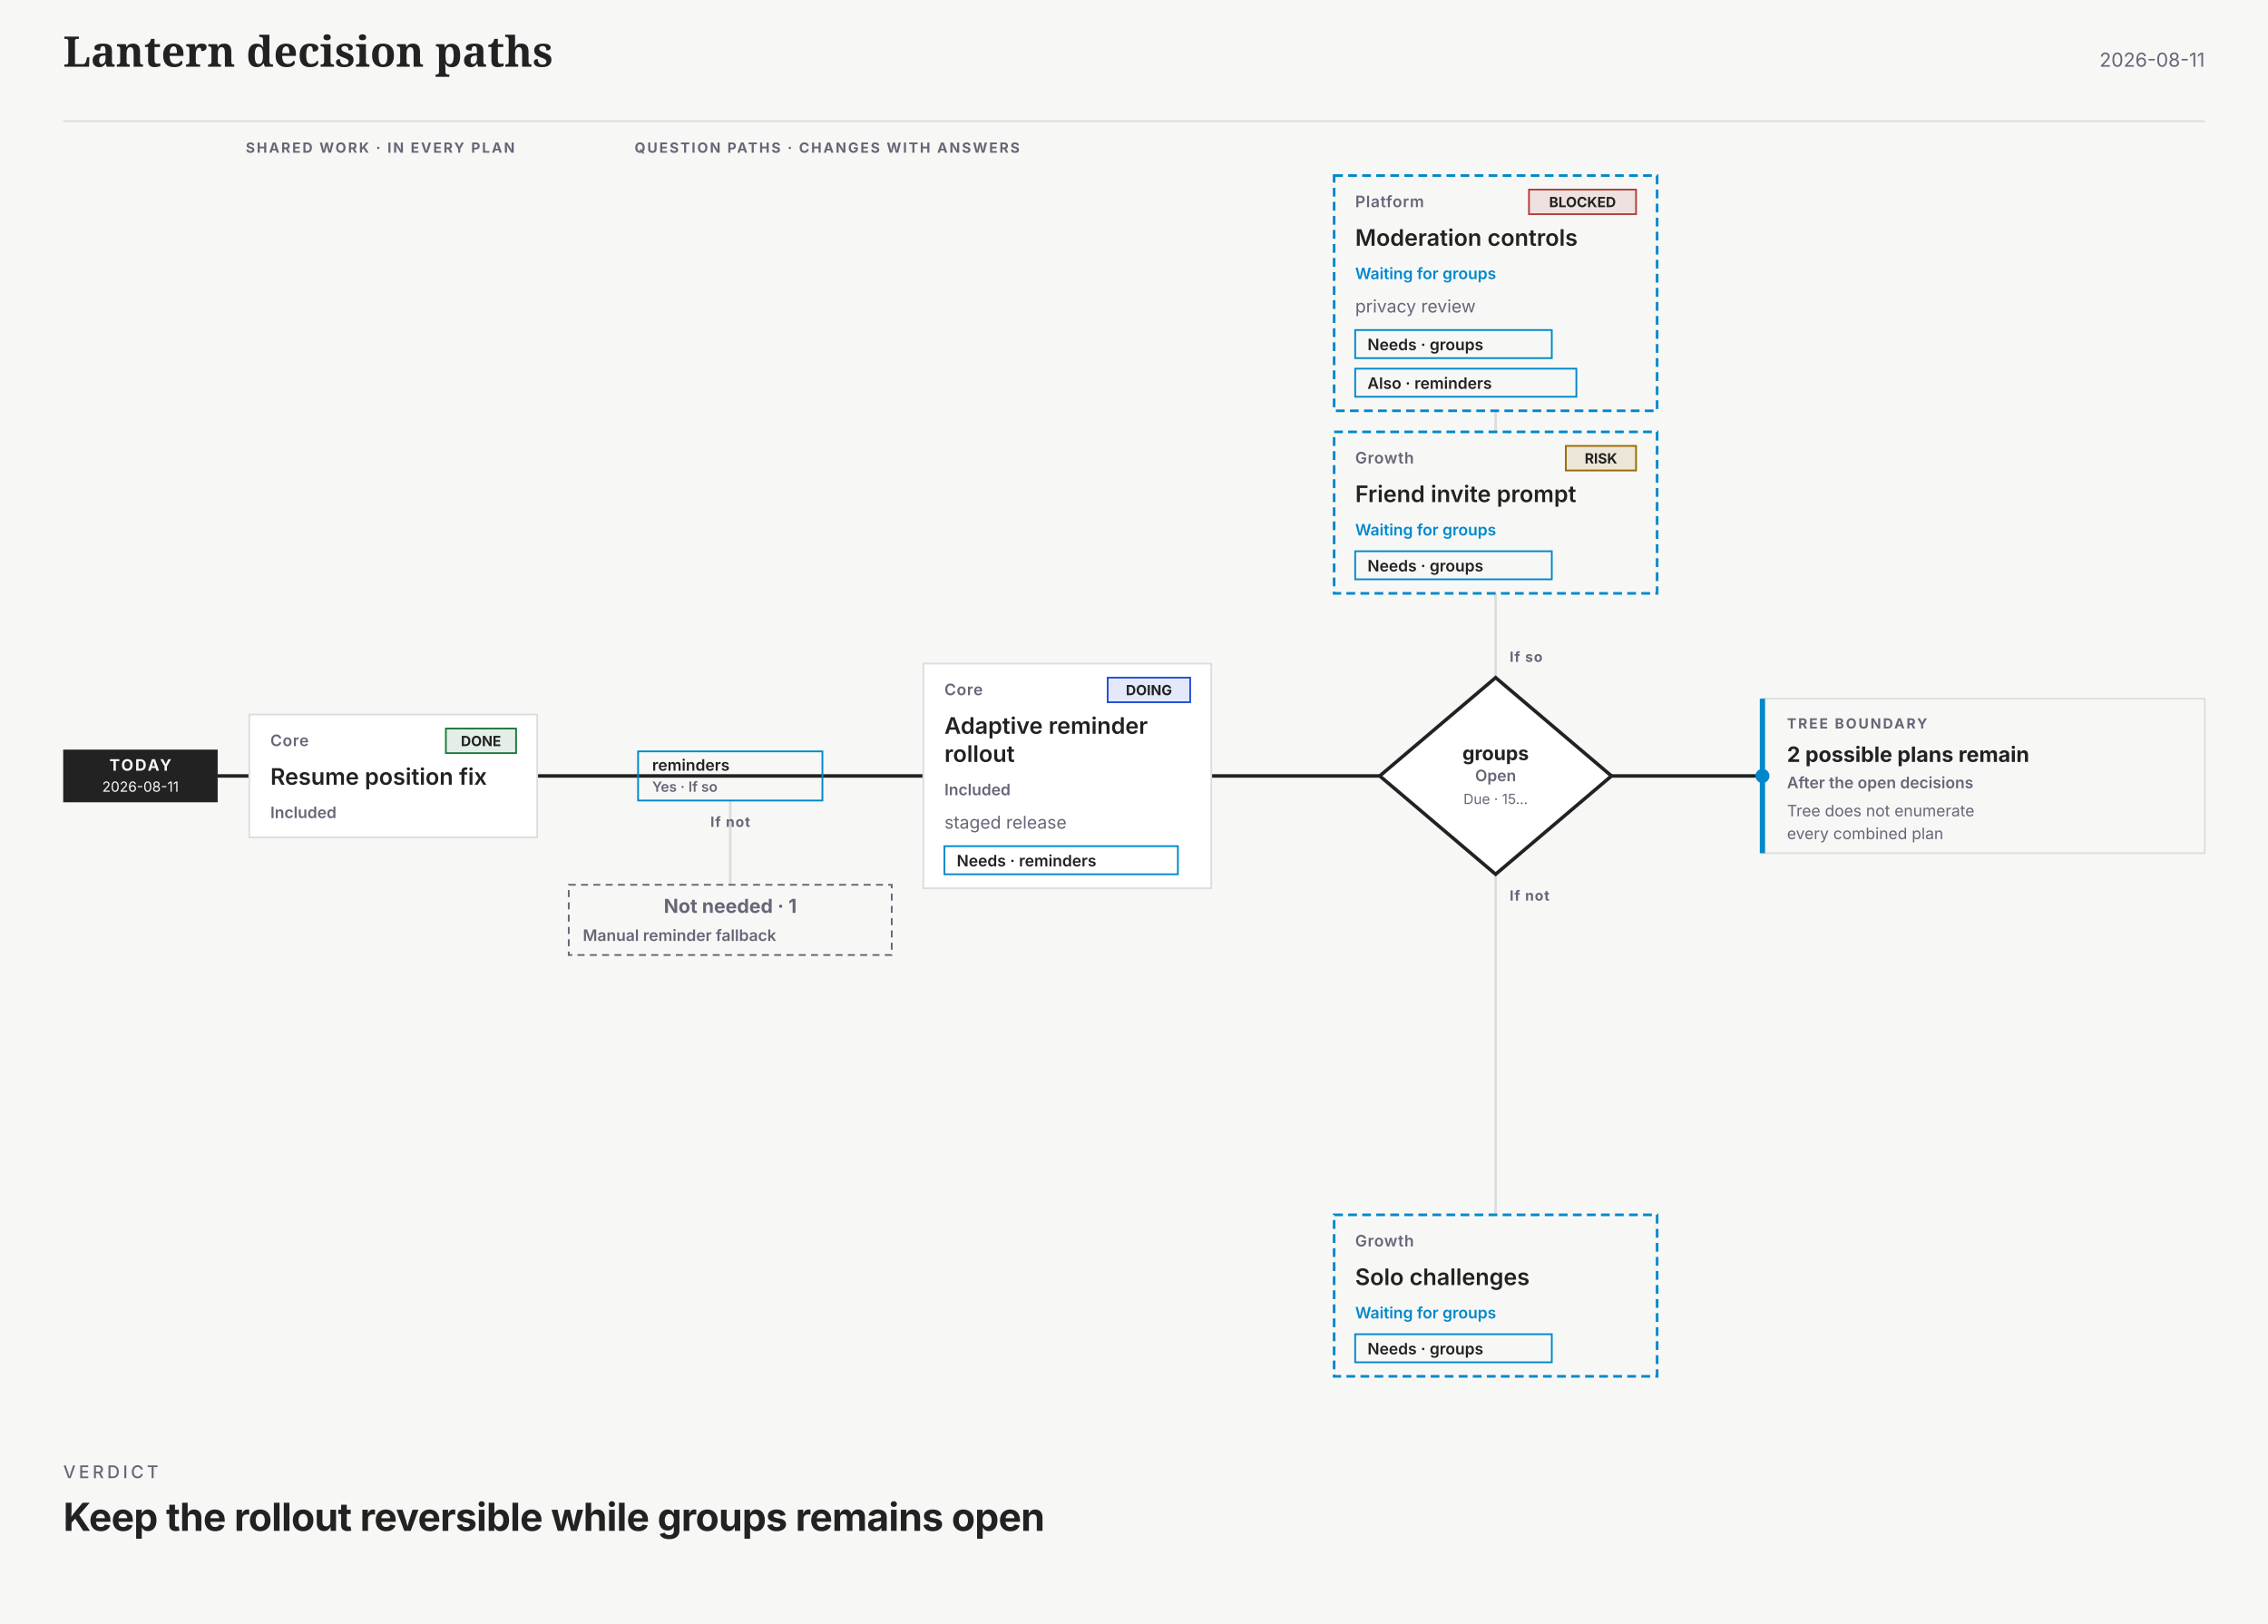
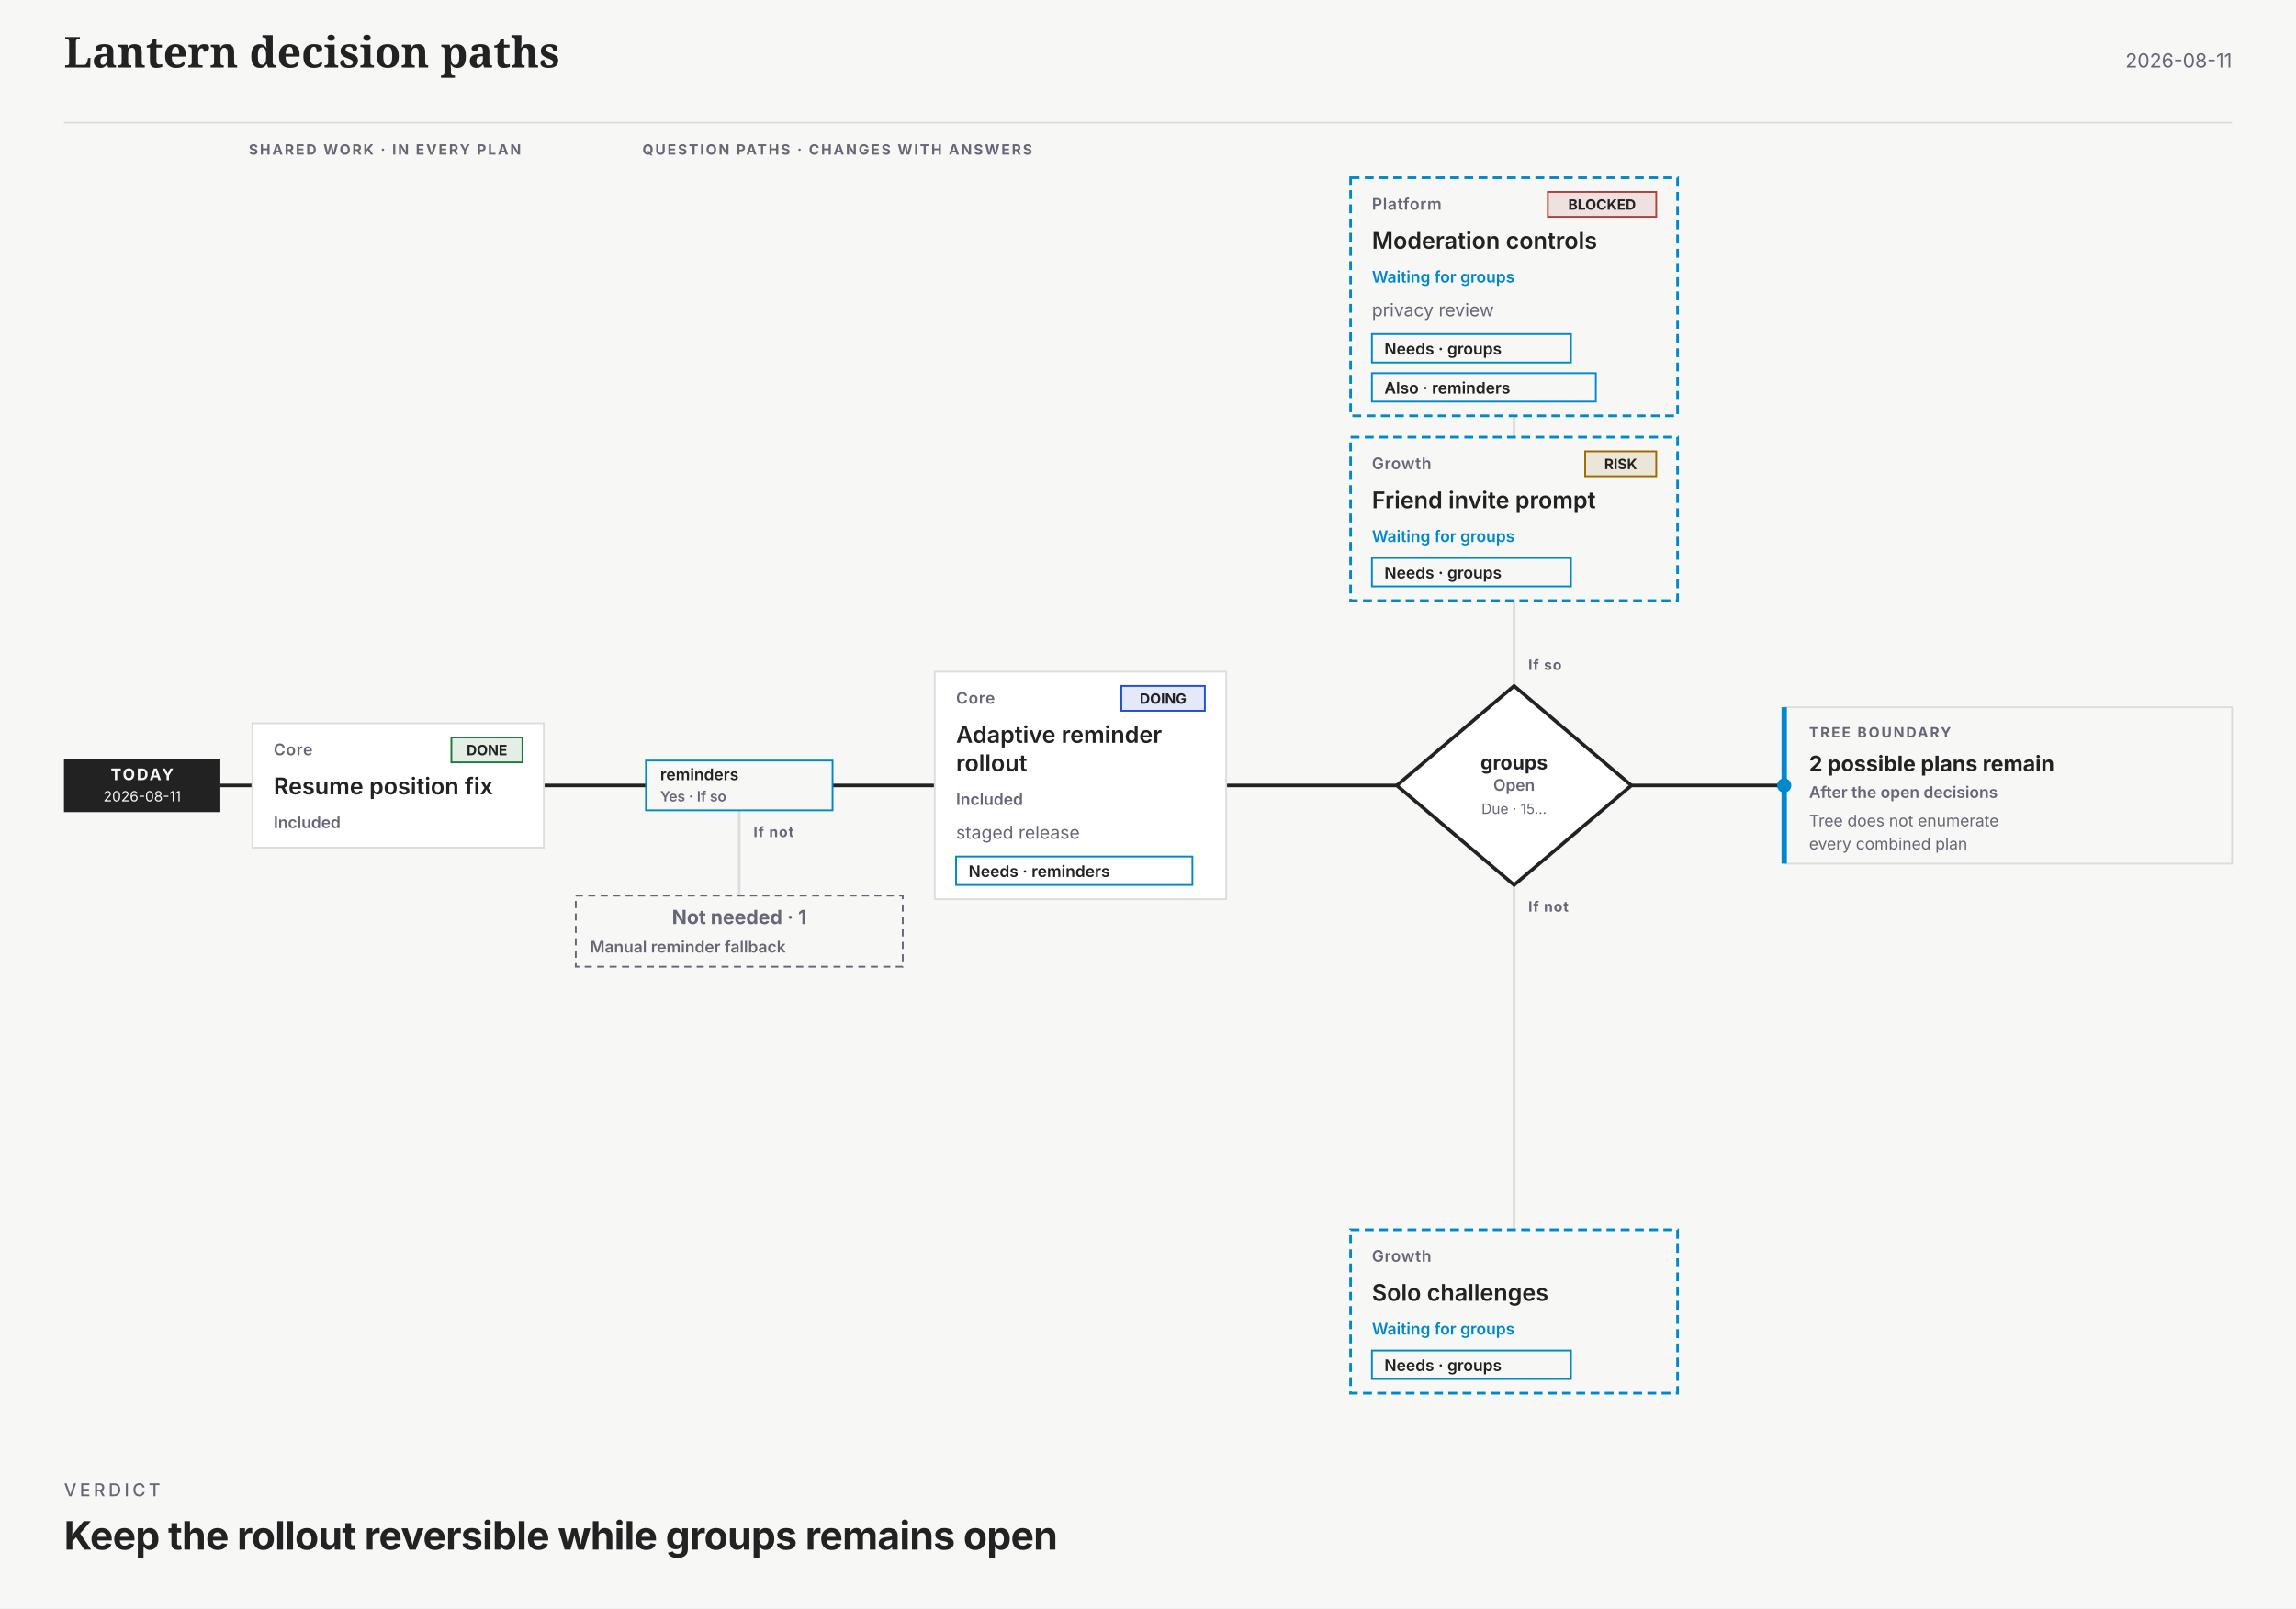
- <svg xmlns="http://www.w3.org/2000/svg" width="1292" height="925" viewBox="0 0 1292 925" data-theme="light" font-family="system-ui,-apple-system,'Segoe UI',sans-serif" role="img" aria-labelledby="paths-tree-name paths-tree-description">
+ <svg xmlns="http://www.w3.org/2000/svg" width="1292" height="905" viewBox="0 0 1292 905" data-theme="light" font-family="system-ui,-apple-system,'Segoe UI',sans-serif" role="img" aria-labelledby="paths-tree-name paths-tree-description">
  <defs>
    <pattern id="tree-assumed-yes" width="8" height="8" patternUnits="userSpaceOnUse">
      <rect x="0" y="0" width="8" height="8" fill="#fff" />
      <path d="M-2 8L8-2M2 10L10 2" fill="none" stroke="#08c" stroke-width="1" opacity="0.35" />
    </pattern>
    <pattern id="tree-assumed-no" width="8" height="8" patternUnits="userSpaceOnUse">
      <rect x="0" y="0" width="8" height="8" fill="#fff" />
      <path d="M-2 0L8 10M2-2L10 6" fill="none" stroke="#08c" stroke-width="1" opacity="0.35" />
    </pattern>
  </defs>
-   <rect x="0" y="0" width="1292" height="925" fill="#f7f8f6" />
+   <rect x="0" y="0" width="1292" height="905" fill="#f7f8f6" />
  <g data-kind="artifact-header">
    <text x="36" y="38" font-family="Charter,'Bitstream Charter',Georgia,serif" font-size="24" font-weight="700" fill="#222">Lantern decision paths</text>
    <text data-kind="artifact-date" x="1256" y="38" text-anchor="end" font-size="11" fill="#667">2026-08-11</text>
    <line x1="36" y1="69" x2="1256" y2="69" stroke="#ddd" stroke-width="1" opacity="1" />
  </g>
  <g data-kind="tree-body" transform="translate(0 70)">
    <g data-kind="tree-region" data-region="shared-work">
      <rect x="132" y="0" width="184" height="744" fill="none" />
      <text x="140" y="17" font-size="8" font-weight="700" letter-spacing="1" fill="#667">SHARED WORK · IN EVERY PLAN</text>
    </g>
    <g data-kind="tree-region" data-region="question-paths">
-       <rect x="353.5" y="0" width="912.5" height="744" fill="none" />
+       <rect x="353.5" y="0" width="902.5" height="744" fill="none" />
      <text x="361.5" y="17" font-size="8" font-weight="700" letter-spacing="1" fill="#667">QUESTION PATHS · CHANGES WITH ANSWERS</text>
    </g>
-     <line x1="124" y1="372" x2="1004" y2="372" stroke="#222" stroke-width="2" opacity="1" />
+     <line x1="124" y1="372" x2="142" y2="372" stroke="#222" stroke-width="2" opacity="1" />
+     <line x1="306" y1="372" x2="363.5" y2="372" stroke="#222" stroke-width="2" opacity="1" />
+     <line x1="468.5" y1="372" x2="526" y2="372" stroke="#222" stroke-width="2" opacity="1" />
+     <line x1="690" y1="372" x2="786" y2="372" stroke="#222" stroke-width="2" opacity="1" />
+     <line x1="918" y1="372" x2="1004" y2="372" stroke="#222" stroke-width="2" opacity="1" />
    <line x1="852" y1="268" x2="852" y2="316" stroke="#ddd" stroke-width="1.5" opacity="1" />
    <line x1="852" y1="164" x2="852" y2="176" stroke="#ddd" stroke-width="1.5" opacity="1" />
    <line x1="852" y1="428" x2="852" y2="622" stroke="#ddd" stroke-width="1.5" opacity="1" />
    <line x1="416" y1="386" x2="416" y2="434" stroke="#ddd" stroke-width="1.5" opacity="1" />
    <g data-kind="today">
      <rect x="36" y="357" width="88" height="30" fill="#222" />
      <text x="80" y="369" font-size="9" font-weight="700" letter-spacing="1" text-anchor="middle" fill="#f7f8f6">TODAY</text>
      <text x="80" y="381" font-size="8" text-anchor="middle" fill="#f7f8f6">2026-08-11</text>
    </g>
    <g data-kind="item" data-treatment="normal" opacity="1">
      <rect x="142" y="337" width="164" height="70" fill="#fff" stroke="#ddd" stroke-width="1" />
      <text x="154" y="355" font-size="9" font-weight="600" letter-spacing="0.35" fill="#667">Core</text>
      <rect x="254" y="345" width="40" height="14" fill="#1D7A3E1F" stroke="#1D7A3E" stroke-width="1" />
      <text x="274" y="355" font-size="8" font-weight="700" text-anchor="middle" fill="#222">DONE</text>
      <text x="154" y="377" font-size="13" font-weight="600" fill="#222">Resume position fix</text>
      <text x="154" y="396" font-size="9" font-weight="600" fill="#667">Included</text>
    </g>
    <g data-kind="stump">
      <rect x="324" y="434" width="184" height="40" fill="none" stroke="#667" stroke-width="1" stroke-dasharray="4 3" />
      <text x="416" y="450" font-size="11" font-weight="700" text-anchor="middle" fill="#667">Not needed · 1</text>
      <text x="332" y="466" font-size="9" font-weight="600" fill="#667">Manual reminder fallback</text>
    </g>
-     <text x="416" y="401" font-size="8" font-weight="700" letter-spacing="0.5" text-anchor="middle" fill="#667">If not</text>
+     <text x="424" y="401" font-size="8" font-weight="700" letter-spacing="0.5" text-anchor="start" fill="#667">If not</text>
    <g data-kind="breadcrumb">
      <rect x="363.5" y="358" width="105" height="28" fill="none" stroke="#08c" stroke-width="1" />
      <text x="371.5" y="369" font-size="9" font-weight="600" fill="#222">reminders</text>
      <text x="371.5" y="381" font-size="8" font-weight="600" fill="#667">Yes · If so</text>
    </g>
    <g data-kind="item" data-treatment="normal" opacity="1">
      <rect x="526" y="308" width="164" height="128" fill="#fff" stroke="#ddd" stroke-width="1" />
      <text x="538" y="326" font-size="9" font-weight="600" letter-spacing="0.35" fill="#667">Core</text>
      <rect x="631" y="316" width="47" height="14" fill="#1F4FD81F" stroke="#1F4FD8" stroke-width="1" />
      <text x="654.5" y="326" font-size="8" font-weight="700" text-anchor="middle" fill="#222">DOING</text>
      <text x="538" y="348" font-size="13" font-weight="600" fill="#222">Adaptive reminder</text>
      <text x="538" y="364" font-size="13" font-weight="600" fill="#222">rollout</text>
      <text x="538" y="383" font-size="9" font-weight="600" fill="#667">Included</text>
-       <text x="538" y="402" font-size="10" fill="#667">staged release</text>
+       <g>
+         <text x="538" y="402" font-size="10" fill="#667">staged release</text>
+       </g>
      <g data-kind="primary-dependency">
        <rect x="538" y="412" width="133" height="16" fill="none" stroke="#08c" stroke-width="1" />
        <text x="545" y="423.5" font-size="9" font-weight="600" fill="#222">Needs · reminders</text>
      </g>
    </g>
    <g data-kind="item" data-treatment="conditional" opacity="1">
      <rect x="760" y="176" width="184" height="92" fill="none" stroke="#08c" stroke-width="1.5" stroke-dasharray="5 3" />
      <text x="772" y="194" font-size="9" font-weight="600" letter-spacing="0.35" fill="#667">Growth</text>
      <rect x="892" y="184" width="40" height="14" fill="#9A6A001F" stroke="#9A6A00" stroke-width="1" />
      <text x="912" y="194" font-size="8" font-weight="700" text-anchor="middle" fill="#222">RISK</text>
      <text x="772" y="216" font-size="13" font-weight="600" fill="#222">Friend invite prompt</text>
      <text x="772" y="235" font-size="9" font-weight="600" fill="#08c">Waiting for groups</text>
      <g data-kind="primary-dependency">
        <rect x="772" y="244" width="112" height="16" fill="none" stroke="#08c" stroke-width="1" />
        <text x="779" y="255.5" font-size="9" font-weight="600" fill="#222">Needs · groups</text>
      </g>
    </g>
    <g data-kind="item" data-treatment="conditional" opacity="1">
      <rect x="760" y="30" width="184" height="134" fill="none" stroke="#08c" stroke-width="1.5" stroke-dasharray="5 3" />
      <text x="772" y="48" font-size="9" font-weight="600" letter-spacing="0.35" fill="#667">Platform</text>
      <rect x="871" y="38" width="61" height="14" fill="#B3403A1F" stroke="#B3403A" stroke-width="1" />
      <text x="901.5" y="48" font-size="8" font-weight="700" text-anchor="middle" fill="#222">BLOCKED</text>
      <text x="772" y="70" font-size="13" font-weight="600" fill="#222">Moderation controls</text>
      <text x="772" y="89" font-size="9" font-weight="600" fill="#08c">Waiting for groups</text>
-       <text x="772" y="108" font-size="10" fill="#667">privacy review</text>
+       <g>
+         <text x="772" y="108" font-size="10" fill="#667">privacy review</text>
+       </g>
      <g data-kind="primary-dependency">
        <rect x="772" y="118" width="112" height="16" fill="none" stroke="#08c" stroke-width="1" />
        <text x="779" y="129.5" font-size="9" font-weight="600" fill="#222">Needs · groups</text>
      </g>
      <g data-kind="secondary-dependency">
        <rect x="772" y="140" width="126" height="16" fill="none" stroke="#08c" stroke-width="1" />
        <text x="779" y="151.5" font-size="9" font-weight="600" fill="#222">Also · reminders</text>
      </g>
    </g>
    <g data-kind="item" data-treatment="conditional" opacity="1">
      <rect x="760" y="622" width="184" height="92" fill="none" stroke="#08c" stroke-width="1.5" stroke-dasharray="5 3" />
      <text x="772" y="640" font-size="9" font-weight="600" letter-spacing="0.35" fill="#667">Growth</text>
      <text x="772" y="662" font-size="13" font-weight="600" fill="#222">Solo challenges</text>
      <text x="772" y="681" font-size="9" font-weight="600" fill="#08c">Waiting for groups</text>
      <g data-kind="primary-dependency">
        <rect x="772" y="690" width="112" height="16" fill="none" stroke="#08c" stroke-width="1" />
        <text x="779" y="701.5" font-size="9" font-weight="600" fill="#222">Needs · groups</text>
      </g>
    </g>
    <text x="860" y="307" font-size="8" font-weight="700" letter-spacing="0.5" text-anchor="start" fill="#667">If so</text>
    <text x="860" y="443" font-size="8" font-weight="700" letter-spacing="0.5" text-anchor="start" fill="#667">If not</text>
    <g data-kind="question">
      <polygon points="852,316 918,372 852,428 786,372" fill="#fff" stroke="#222" stroke-width="2" />
      <text x="852" y="363" font-size="11" font-weight="700" text-anchor="middle" fill="#222">groups</text>
      <text x="852" y="375" font-size="9" font-weight="600" text-anchor="middle" fill="#667">Open</text>
      <text x="852" y="388" font-size="8" font-weight="400" text-anchor="middle" fill="#667">Due · 15…</text>
    </g>
    <g data-kind="tree-terminal" data-state="count">
      <rect x="1004" y="328" width="252" height="88" fill="none" stroke="#ddd" stroke-width="1" />
      <line x1="1004" y1="328" x2="1004" y2="416" stroke="#08c" stroke-width="3" opacity="1" />
      <circle cx="1004" cy="372" r="4" fill="#08c" />
      <text x="1018" y="345" font-size="8" font-weight="700" letter-spacing="1" fill="#667">TREE BOUNDARY</text>
      <text x="1018" y="364" font-size="12" font-weight="700" fill="#222">2 possible plans remain</text>
      <text x="1018" y="379" font-size="9" font-weight="600" fill="#667">After the open decisions</text>
      <text x="1018" y="395" font-size="9" fill="#667">Tree does not enumerate</text>
      <text x="1018" y="408" font-size="9" fill="#667">every combined plan</text>
    </g>
  </g>
  <g data-kind="artifact-verdict">
    <text xml:space="preserve" x="36" y="842" font-family="system-ui,-apple-system,'Segoe UI',sans-serif" font-size="10" font-weight="500" letter-spacing="1.8" fill="#667">VERDICT</text>
    <text xml:space="preserve" x="36" y="872" font-family="system-ui,-apple-system,'Segoe UI',sans-serif" font-size="22" font-weight="700" letter-spacing="-0.33" fill="#222">Keep the rollout reversible while groups remains open</text>
  </g>
</svg>
